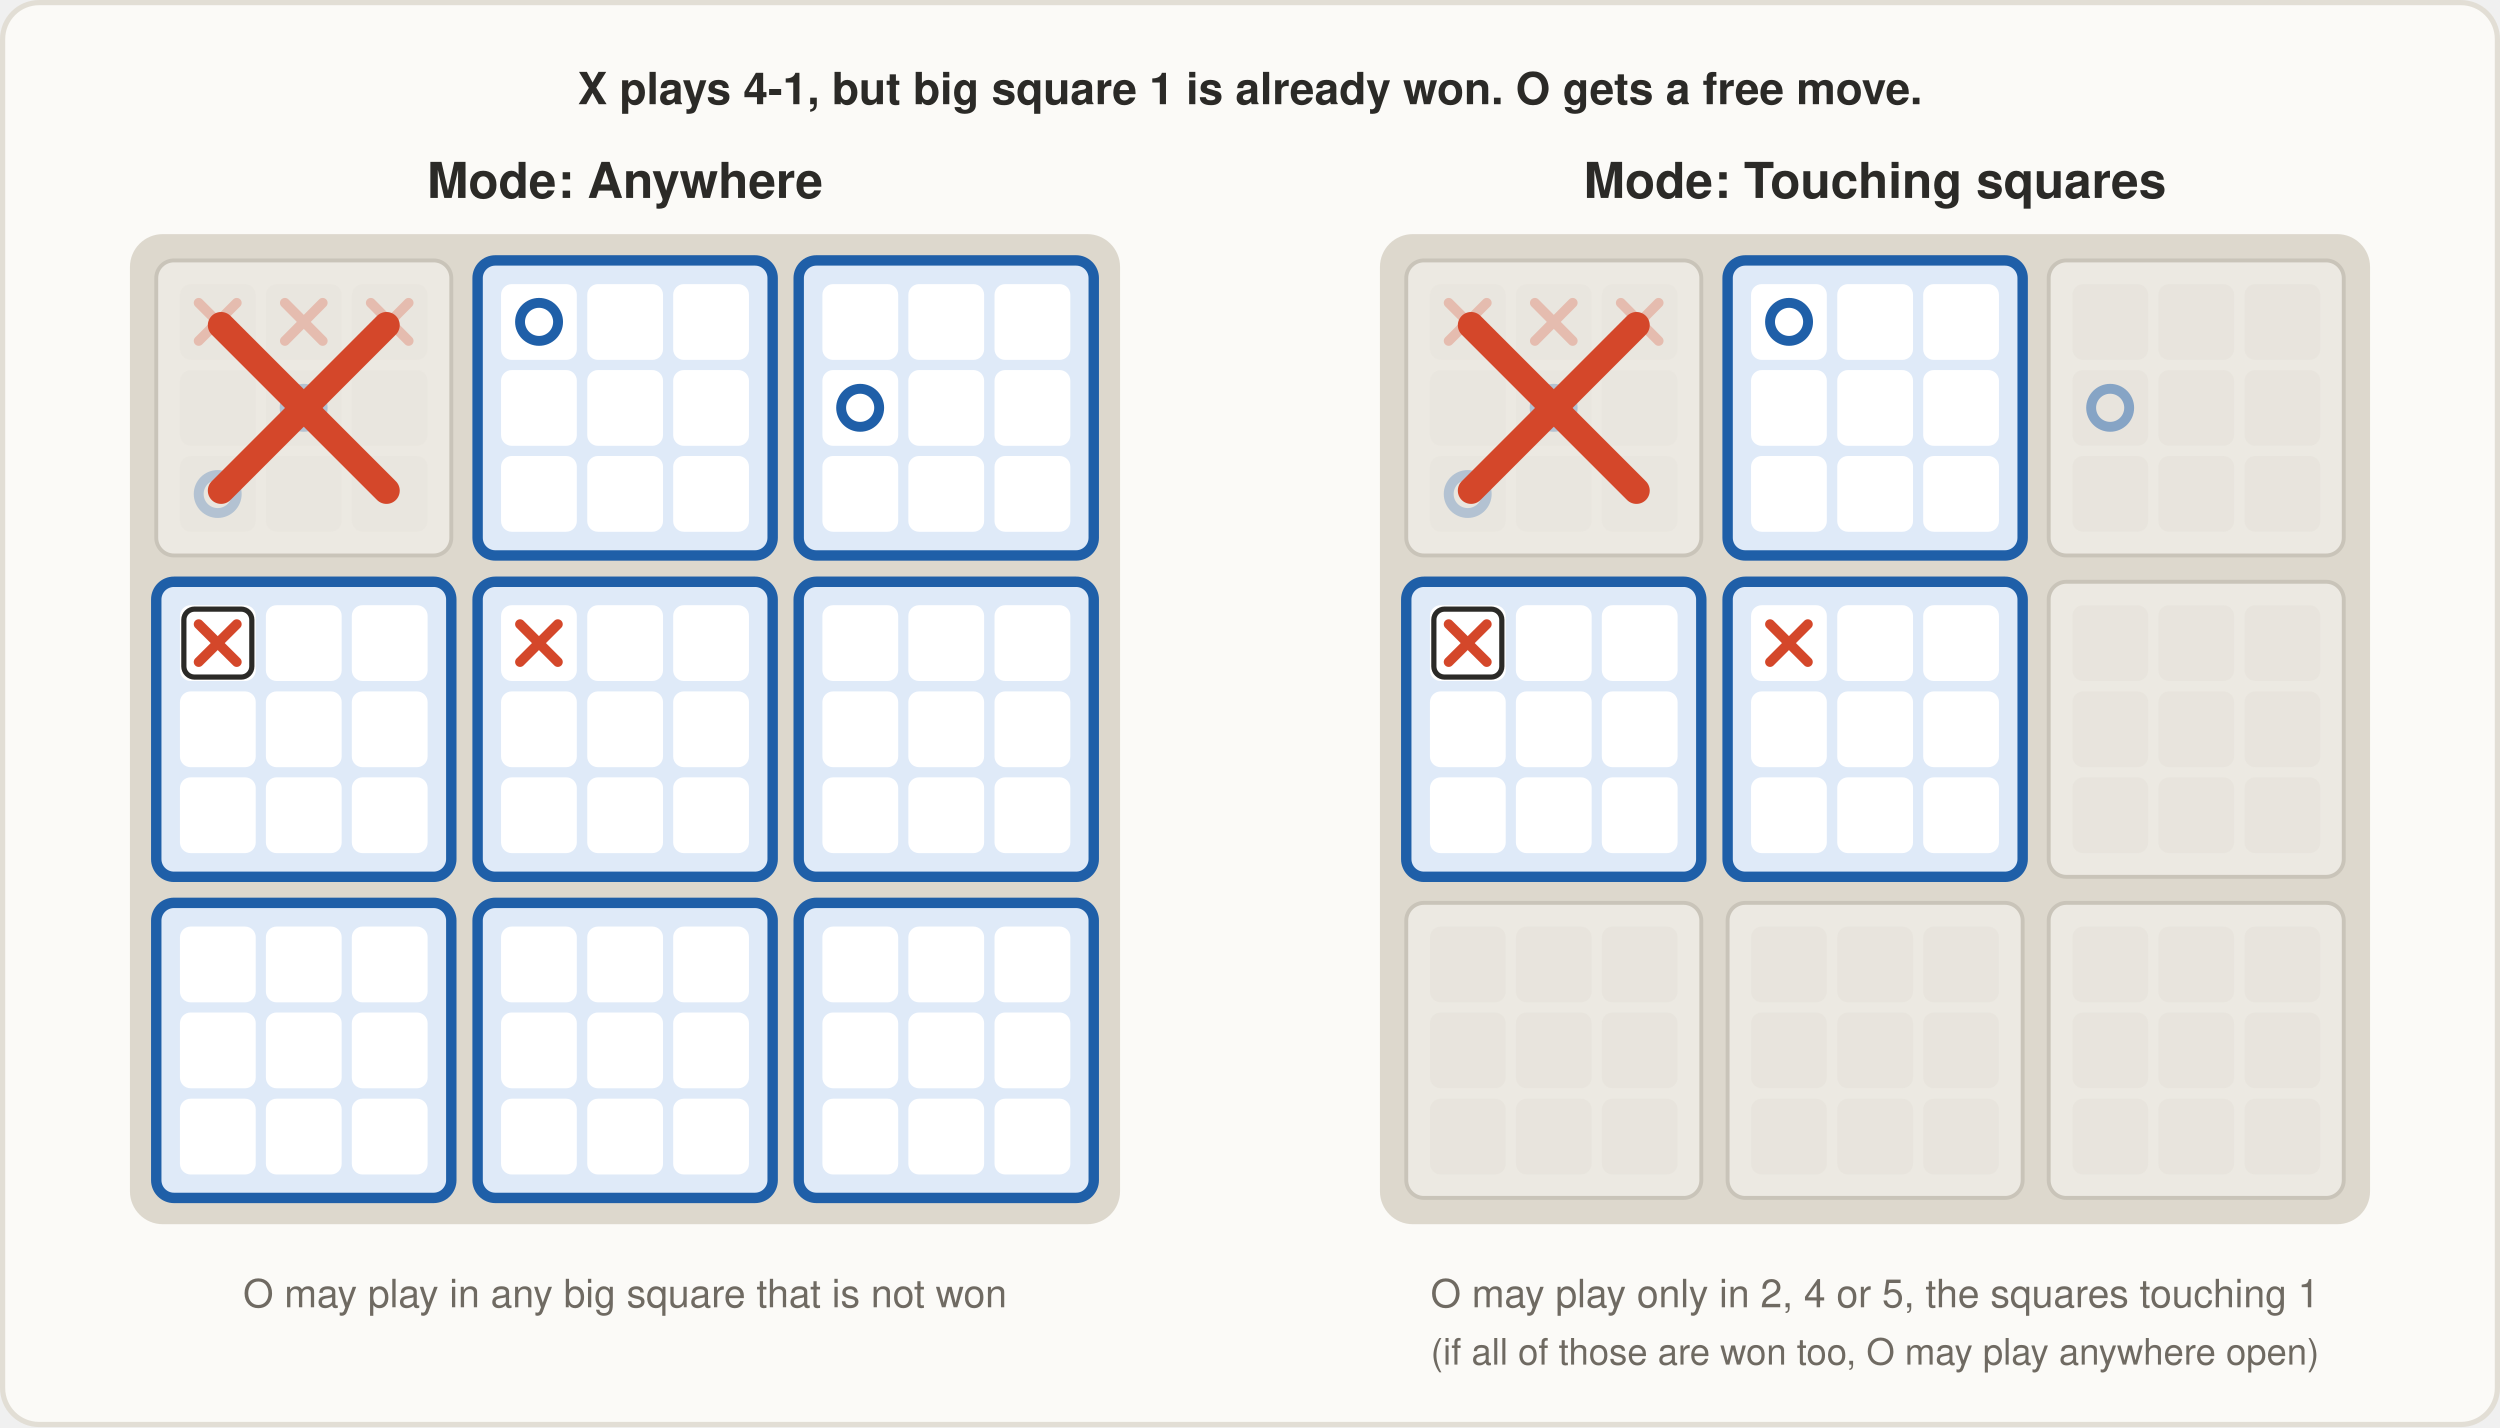
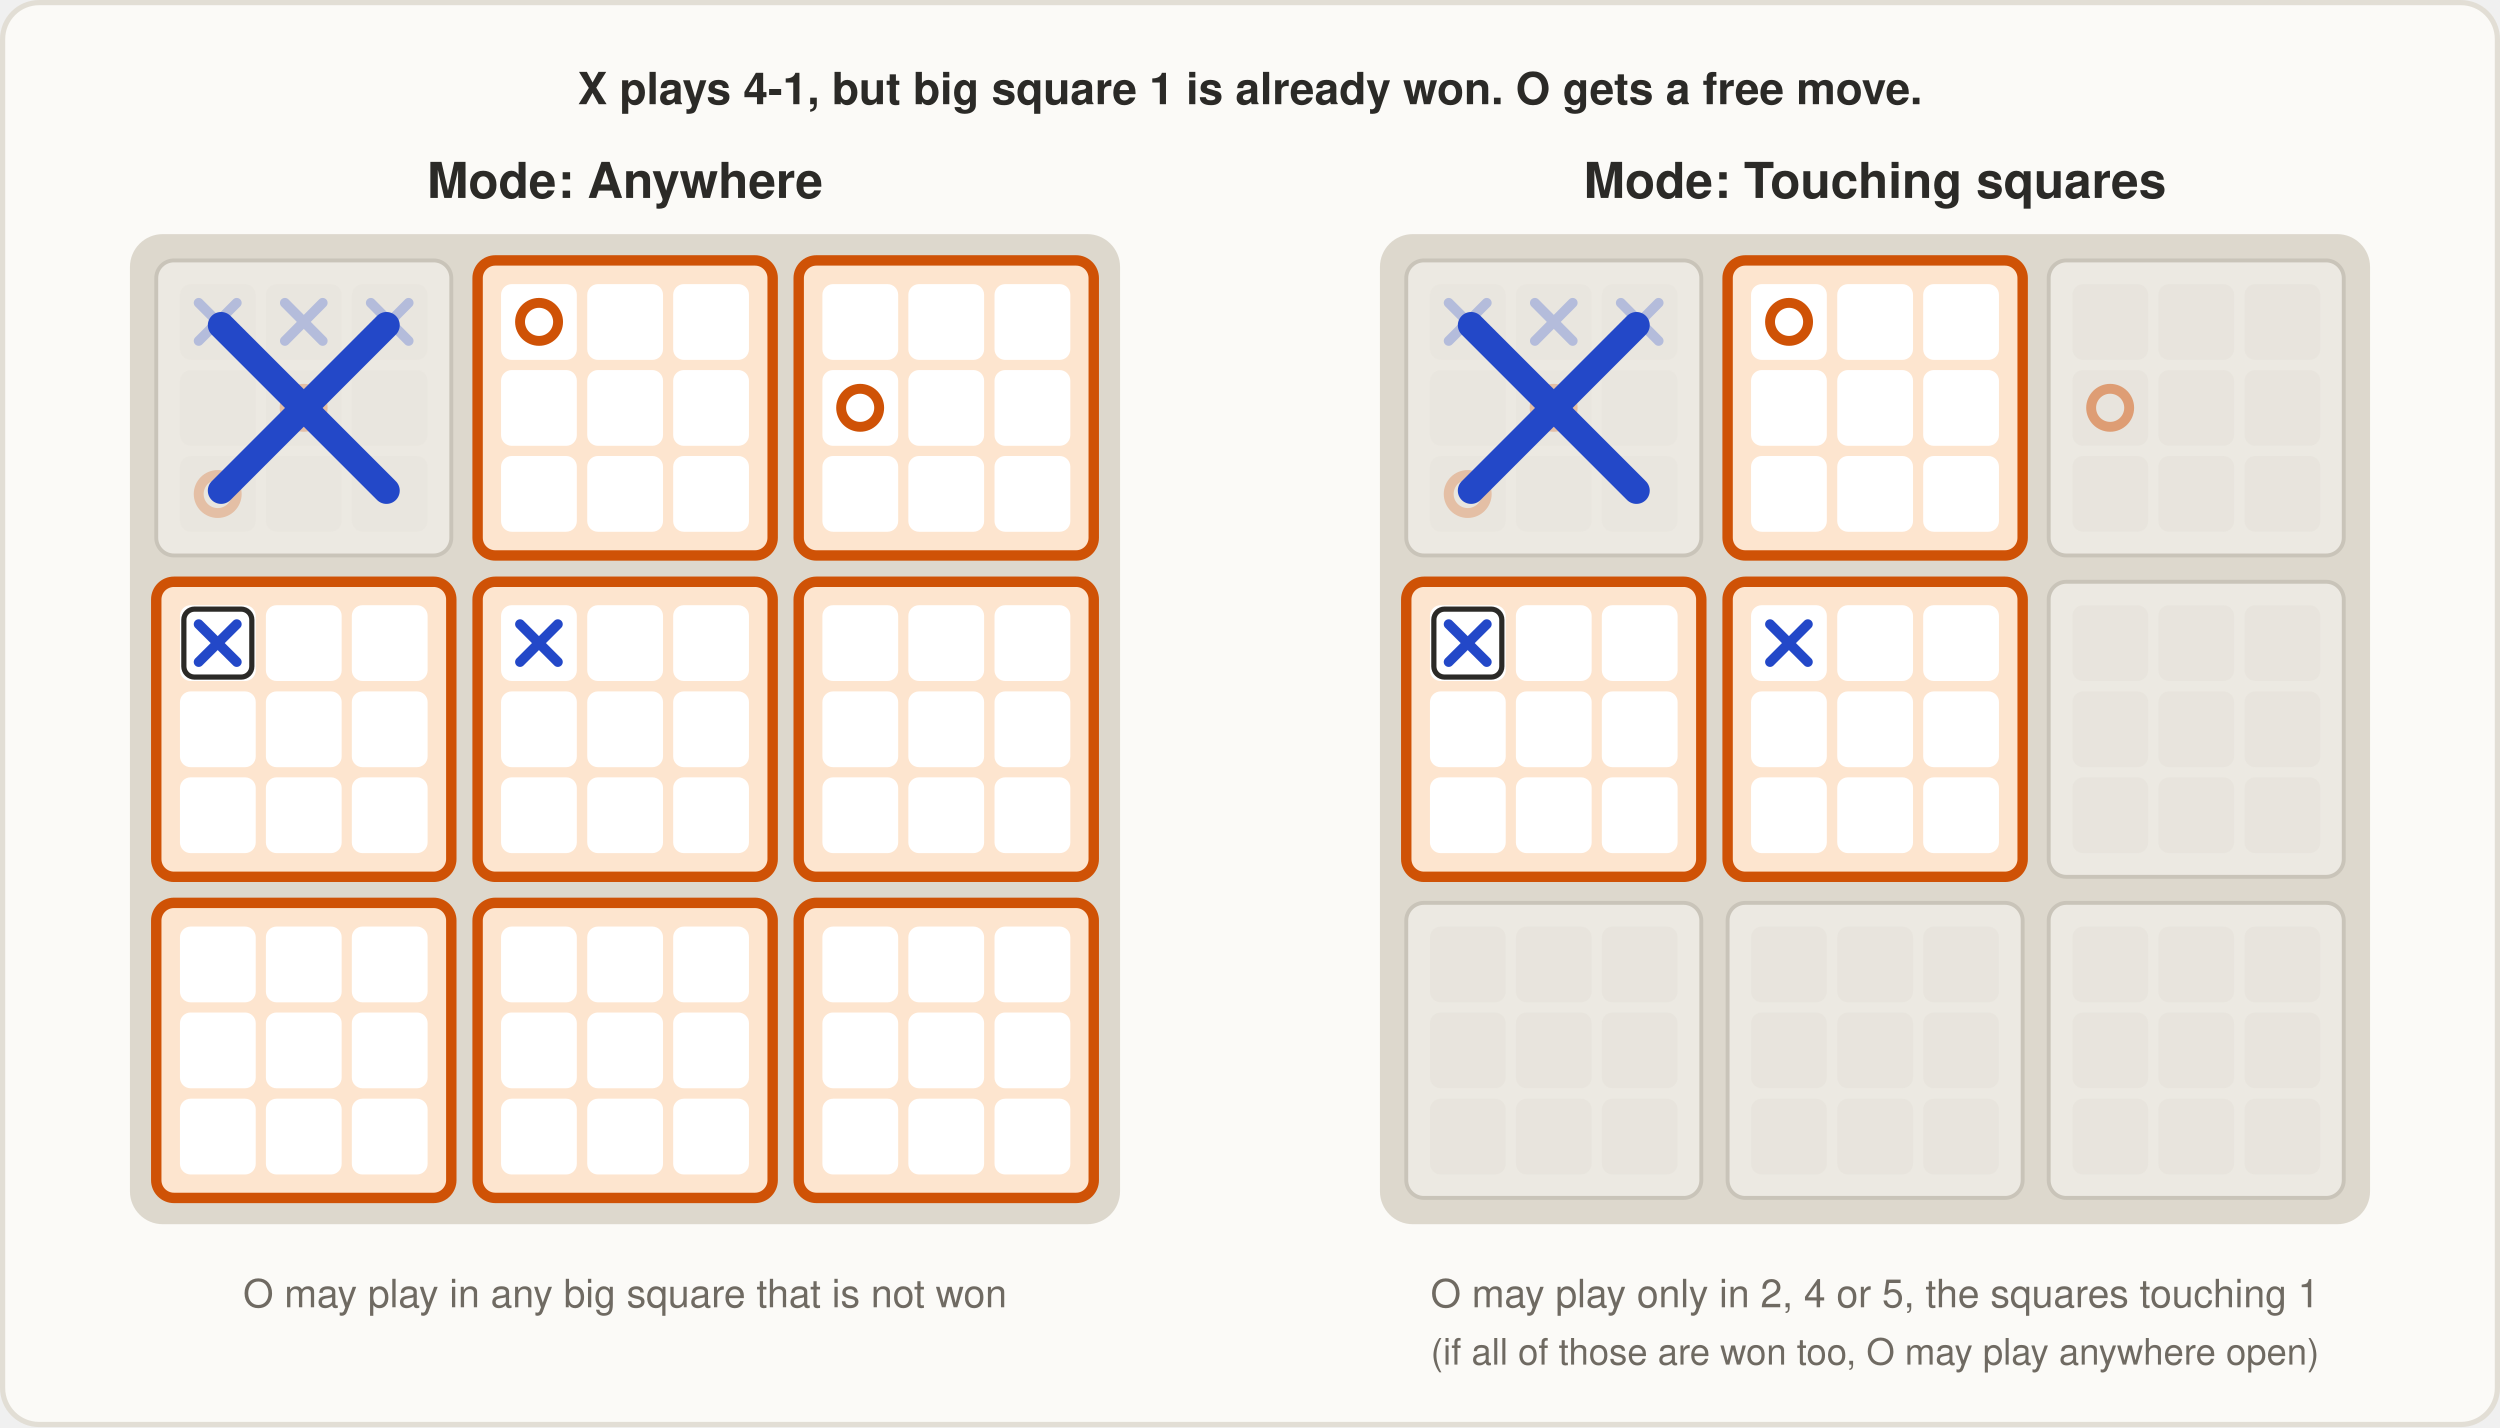
<svg xmlns="http://www.w3.org/2000/svg" viewBox="0 0 960 548" width="960" height="548" font-family="-apple-system, 'Segoe UI', Helvetica, Arial, sans-serif">
  <defs>
    <marker id="arr" viewBox="0 0 10 10" refX="8" refY="5" markerWidth="7" markerHeight="7" orient="auto-start-reverse">
      <path d="M0,0 L10,5 L0,10 z" fill="#2B2A27" />
    </marker>
  </defs>
  <rect x="1" y="1" width="958" height="546" rx="14" fill="#FBFAF7" stroke="#E2DED5" stroke-width="2" />
  <text x="480" y="40" font-size="17" font-weight="600" fill="#2B2A27" text-anchor="middle">X plays 4-1, but big square 1 is already won. O gets a free move.</text>
  <text x="240" y="76" font-size="19" font-weight="700" fill="#2B2A27" text-anchor="middle">Mode: Anywhere</text>
  <text x="720" y="76" font-size="19" font-weight="700" fill="#2B2A27" text-anchor="middle">Mode: Touching squares</text>
  <rect x="49.9" y="89.9" width="380.2" height="380.2" rx="12.6" fill="#DDD8CD" />
  <rect x="60.0" y="100.0" width="113.3" height="113.3" rx="6.8" fill="#ECE9E2" stroke="#C9C4B9" stroke-width="1.5" />
  <g opacity="0.28">
    <rect x="69.1" y="109.1" width="29.1" height="29.1" rx="4.1" fill="#E4E0D8" />
-     <g stroke="#D4472A" stroke-width="3.8" stroke-linecap="round" opacity="1.0">
+     <g stroke="#2348C8" stroke-width="3.8" stroke-linecap="round" opacity="1.0">
      <line x1="76.3" y1="116.3" x2="90.9" y2="130.9" />
      <line x1="90.9" y1="116.3" x2="76.3" y2="130.9" />
    </g>
    <rect x="102.1" y="109.1" width="29.1" height="29.1" rx="4.1" fill="#E4E0D8" />
-     <g stroke="#D4472A" stroke-width="3.8" stroke-linecap="round" opacity="1.0">
+     <g stroke="#2348C8" stroke-width="3.8" stroke-linecap="round" opacity="1.0">
      <line x1="109.4" y1="116.3" x2="123.9" y2="130.9" />
      <line x1="123.9" y1="116.3" x2="109.4" y2="130.9" />
    </g>
    <rect x="135.1" y="109.1" width="29.1" height="29.1" rx="4.1" fill="#E4E0D8" />
-     <g stroke="#D4472A" stroke-width="3.8" stroke-linecap="round" opacity="1.0">
+     <g stroke="#2348C8" stroke-width="3.8" stroke-linecap="round" opacity="1.0">
      <line x1="142.4" y1="116.3" x2="156.9" y2="130.9" />
      <line x1="156.9" y1="116.3" x2="142.4" y2="130.9" />
    </g>
    <rect x="69.1" y="142.1" width="29.1" height="29.1" rx="4.1" fill="#E4E0D8" />
    <rect x="102.1" y="142.1" width="29.1" height="29.1" rx="4.1" fill="#E4E0D8" />
-     <circle cx="116.6" cy="156.6" r="7.3" fill="none" stroke="#1F5FA8" stroke-width="3.8" opacity="1.0" />
+     <circle cx="116.6" cy="156.6" r="7.3" fill="none" stroke="#CF5206" stroke-width="3.8" opacity="1.0" />
    <rect x="135.1" y="142.1" width="29.1" height="29.1" rx="4.1" fill="#E4E0D8" />
    <rect x="69.1" y="175.1" width="29.1" height="29.1" rx="4.1" fill="#E4E0D8" />
-     <circle cx="83.6" cy="189.7" r="7.3" fill="none" stroke="#1F5FA8" stroke-width="3.8" opacity="1.0" />
+     <circle cx="83.6" cy="189.7" r="7.3" fill="none" stroke="#CF5206" stroke-width="3.8" opacity="1.0" />
    <rect x="102.1" y="175.1" width="29.1" height="29.1" rx="4.1" fill="#E4E0D8" />
    <rect x="135.1" y="175.1" width="29.1" height="29.1" rx="4.1" fill="#E4E0D8" />
  </g>
-   <g stroke="#D4472A" stroke-width="10.2" stroke-linecap="round" opacity="1.0">
+   <g stroke="#2348C8" stroke-width="10.2" stroke-linecap="round" opacity="1.0">
    <line x1="84.9" y1="124.9" x2="148.4" y2="188.4" />
    <line x1="148.4" y1="124.9" x2="84.9" y2="188.4" />
  </g>
-   <rect x="183.4" y="100.0" width="113.3" height="113.3" rx="6.8" fill="#DFEAF8" stroke="#1F5FA8" stroke-width="4" />
+   <rect x="183.4" y="100.0" width="113.3" height="113.3" rx="6.8" fill="#FDE5CF" stroke="#CF5206" stroke-width="4" />
  <g opacity="1">
    <rect x="192.4" y="109.1" width="29.1" height="29.1" rx="4.1" fill="#FFFFFF" />
-     <circle cx="207.0" cy="123.6" r="7.3" fill="none" stroke="#1F5FA8" stroke-width="3.8" opacity="1.0" />
+     <circle cx="207.0" cy="123.6" r="7.3" fill="none" stroke="#CF5206" stroke-width="3.8" opacity="1.0" />
    <rect x="225.5" y="109.1" width="29.1" height="29.1" rx="4.1" fill="#FFFFFF" />
    <rect x="258.5" y="109.1" width="29.1" height="29.1" rx="4.1" fill="#FFFFFF" />
    <rect x="192.4" y="142.1" width="29.1" height="29.1" rx="4.1" fill="#FFFFFF" />
    <rect x="225.5" y="142.1" width="29.1" height="29.1" rx="4.1" fill="#FFFFFF" />
    <rect x="258.5" y="142.1" width="29.1" height="29.1" rx="4.1" fill="#FFFFFF" />
    <rect x="192.4" y="175.1" width="29.1" height="29.1" rx="4.1" fill="#FFFFFF" />
    <rect x="225.5" y="175.1" width="29.1" height="29.1" rx="4.1" fill="#FFFFFF" />
    <rect x="258.5" y="175.1" width="29.1" height="29.1" rx="4.1" fill="#FFFFFF" />
  </g>
-   <rect x="306.7" y="100.0" width="113.3" height="113.3" rx="6.8" fill="#DFEAF8" stroke="#1F5FA8" stroke-width="4" />
+   <rect x="306.7" y="100.0" width="113.3" height="113.3" rx="6.8" fill="#FDE5CF" stroke="#CF5206" stroke-width="4" />
  <g opacity="1">
    <rect x="315.8" y="109.1" width="29.1" height="29.1" rx="4.1" fill="#FFFFFF" />
    <rect x="348.8" y="109.1" width="29.1" height="29.1" rx="4.1" fill="#FFFFFF" />
    <rect x="381.9" y="109.1" width="29.1" height="29.1" rx="4.1" fill="#FFFFFF" />
    <rect x="315.8" y="142.1" width="29.1" height="29.1" rx="4.1" fill="#FFFFFF" />
-     <circle cx="330.3" cy="156.6" r="7.3" fill="none" stroke="#1F5FA8" stroke-width="3.8" opacity="1.0" />
+     <circle cx="330.3" cy="156.6" r="7.3" fill="none" stroke="#CF5206" stroke-width="3.8" opacity="1.0" />
    <rect x="348.8" y="142.1" width="29.1" height="29.1" rx="4.1" fill="#FFFFFF" />
    <rect x="381.9" y="142.1" width="29.1" height="29.1" rx="4.1" fill="#FFFFFF" />
    <rect x="315.8" y="175.1" width="29.1" height="29.1" rx="4.1" fill="#FFFFFF" />
    <rect x="348.8" y="175.1" width="29.1" height="29.1" rx="4.1" fill="#FFFFFF" />
    <rect x="381.9" y="175.1" width="29.1" height="29.1" rx="4.1" fill="#FFFFFF" />
  </g>
-   <rect x="60.0" y="223.4" width="113.3" height="113.3" rx="6.8" fill="#DFEAF8" stroke="#1F5FA8" stroke-width="4" />
+   <rect x="60.0" y="223.4" width="113.3" height="113.3" rx="6.8" fill="#FDE5CF" stroke="#CF5206" stroke-width="4" />
  <g opacity="1">
    <rect x="69.1" y="232.4" width="29.1" height="29.1" rx="4.1" fill="#FFFFFF" />
-     <g stroke="#D4472A" stroke-width="3.8" stroke-linecap="round" opacity="1.0">
+     <g stroke="#2348C8" stroke-width="3.8" stroke-linecap="round" opacity="1.0">
      <line x1="76.3" y1="239.7" x2="90.9" y2="254.2" />
      <line x1="90.9" y1="239.7" x2="76.3" y2="254.2" />
    </g>
    <rect x="70.6" y="233.9" width="26.1" height="26.1" rx="4.1" fill="none" stroke="#2B2A27" stroke-width="2" stroke-dasharray="1 0" />
    <rect x="102.1" y="232.4" width="29.1" height="29.1" rx="4.1" fill="#FFFFFF" />
    <rect x="135.1" y="232.4" width="29.1" height="29.1" rx="4.1" fill="#FFFFFF" />
    <rect x="69.1" y="265.5" width="29.1" height="29.1" rx="4.1" fill="#FFFFFF" />
    <rect x="102.1" y="265.5" width="29.1" height="29.1" rx="4.1" fill="#FFFFFF" />
    <rect x="135.1" y="265.5" width="29.1" height="29.1" rx="4.1" fill="#FFFFFF" />
    <rect x="69.1" y="298.5" width="29.1" height="29.1" rx="4.1" fill="#FFFFFF" />
    <rect x="102.1" y="298.5" width="29.1" height="29.1" rx="4.1" fill="#FFFFFF" />
    <rect x="135.1" y="298.5" width="29.1" height="29.1" rx="4.1" fill="#FFFFFF" />
  </g>
-   <rect x="183.4" y="223.4" width="113.3" height="113.3" rx="6.8" fill="#DFEAF8" stroke="#1F5FA8" stroke-width="4" />
+   <rect x="183.4" y="223.4" width="113.3" height="113.3" rx="6.8" fill="#FDE5CF" stroke="#CF5206" stroke-width="4" />
  <g opacity="1">
    <rect x="192.4" y="232.4" width="29.1" height="29.1" rx="4.1" fill="#FFFFFF" />
-     <g stroke="#D4472A" stroke-width="3.8" stroke-linecap="round" opacity="1.0">
+     <g stroke="#2348C8" stroke-width="3.8" stroke-linecap="round" opacity="1.0">
      <line x1="199.7" y1="239.7" x2="214.2" y2="254.2" />
      <line x1="214.2" y1="239.7" x2="199.7" y2="254.2" />
    </g>
    <rect x="225.5" y="232.4" width="29.1" height="29.1" rx="4.1" fill="#FFFFFF" />
    <rect x="258.5" y="232.4" width="29.1" height="29.1" rx="4.1" fill="#FFFFFF" />
    <rect x="192.4" y="265.5" width="29.1" height="29.1" rx="4.1" fill="#FFFFFF" />
    <rect x="225.5" y="265.5" width="29.1" height="29.1" rx="4.1" fill="#FFFFFF" />
    <rect x="258.5" y="265.5" width="29.1" height="29.1" rx="4.1" fill="#FFFFFF" />
    <rect x="192.4" y="298.5" width="29.1" height="29.1" rx="4.1" fill="#FFFFFF" />
    <rect x="225.5" y="298.5" width="29.1" height="29.1" rx="4.1" fill="#FFFFFF" />
    <rect x="258.5" y="298.5" width="29.1" height="29.1" rx="4.1" fill="#FFFFFF" />
  </g>
-   <rect x="306.7" y="223.4" width="113.3" height="113.3" rx="6.8" fill="#DFEAF8" stroke="#1F5FA8" stroke-width="4" />
+   <rect x="306.7" y="223.4" width="113.3" height="113.3" rx="6.8" fill="#FDE5CF" stroke="#CF5206" stroke-width="4" />
  <g opacity="1">
    <rect x="315.8" y="232.4" width="29.1" height="29.1" rx="4.1" fill="#FFFFFF" />
    <rect x="348.8" y="232.4" width="29.1" height="29.1" rx="4.1" fill="#FFFFFF" />
    <rect x="381.9" y="232.4" width="29.1" height="29.1" rx="4.1" fill="#FFFFFF" />
    <rect x="315.8" y="265.5" width="29.1" height="29.1" rx="4.1" fill="#FFFFFF" />
    <rect x="348.8" y="265.5" width="29.1" height="29.1" rx="4.1" fill="#FFFFFF" />
    <rect x="381.9" y="265.5" width="29.1" height="29.1" rx="4.1" fill="#FFFFFF" />
    <rect x="315.8" y="298.5" width="29.1" height="29.1" rx="4.1" fill="#FFFFFF" />
    <rect x="348.8" y="298.5" width="29.1" height="29.1" rx="4.1" fill="#FFFFFF" />
    <rect x="381.9" y="298.5" width="29.1" height="29.1" rx="4.1" fill="#FFFFFF" />
  </g>
-   <rect x="60.0" y="346.7" width="113.3" height="113.3" rx="6.8" fill="#DFEAF8" stroke="#1F5FA8" stroke-width="4" />
+   <rect x="60.0" y="346.7" width="113.3" height="113.3" rx="6.8" fill="#FDE5CF" stroke="#CF5206" stroke-width="4" />
  <g opacity="1">
    <rect x="69.1" y="355.8" width="29.1" height="29.1" rx="4.1" fill="#FFFFFF" />
    <rect x="102.1" y="355.8" width="29.1" height="29.1" rx="4.1" fill="#FFFFFF" />
    <rect x="135.1" y="355.8" width="29.1" height="29.1" rx="4.1" fill="#FFFFFF" />
    <rect x="69.1" y="388.8" width="29.1" height="29.1" rx="4.1" fill="#FFFFFF" />
    <rect x="102.1" y="388.8" width="29.1" height="29.1" rx="4.1" fill="#FFFFFF" />
    <rect x="135.1" y="388.8" width="29.1" height="29.1" rx="4.1" fill="#FFFFFF" />
    <rect x="69.1" y="421.9" width="29.1" height="29.1" rx="4.1" fill="#FFFFFF" />
    <rect x="102.1" y="421.9" width="29.1" height="29.1" rx="4.1" fill="#FFFFFF" />
    <rect x="135.1" y="421.9" width="29.1" height="29.1" rx="4.1" fill="#FFFFFF" />
  </g>
-   <rect x="183.4" y="346.7" width="113.3" height="113.3" rx="6.8" fill="#DFEAF8" stroke="#1F5FA8" stroke-width="4" />
+   <rect x="183.4" y="346.7" width="113.3" height="113.3" rx="6.8" fill="#FDE5CF" stroke="#CF5206" stroke-width="4" />
  <g opacity="1">
    <rect x="192.4" y="355.8" width="29.1" height="29.1" rx="4.1" fill="#FFFFFF" />
    <rect x="225.5" y="355.8" width="29.1" height="29.1" rx="4.1" fill="#FFFFFF" />
    <rect x="258.5" y="355.8" width="29.1" height="29.1" rx="4.1" fill="#FFFFFF" />
    <rect x="192.4" y="388.8" width="29.1" height="29.1" rx="4.1" fill="#FFFFFF" />
    <rect x="225.5" y="388.8" width="29.1" height="29.1" rx="4.1" fill="#FFFFFF" />
    <rect x="258.5" y="388.8" width="29.1" height="29.1" rx="4.1" fill="#FFFFFF" />
    <rect x="192.4" y="421.9" width="29.1" height="29.1" rx="4.1" fill="#FFFFFF" />
    <rect x="225.5" y="421.9" width="29.1" height="29.1" rx="4.1" fill="#FFFFFF" />
    <rect x="258.5" y="421.9" width="29.1" height="29.1" rx="4.1" fill="#FFFFFF" />
  </g>
-   <rect x="306.7" y="346.7" width="113.3" height="113.3" rx="6.8" fill="#DFEAF8" stroke="#1F5FA8" stroke-width="4" />
+   <rect x="306.7" y="346.7" width="113.3" height="113.3" rx="6.8" fill="#FDE5CF" stroke="#CF5206" stroke-width="4" />
  <g opacity="1">
    <rect x="315.8" y="355.8" width="29.1" height="29.1" rx="4.1" fill="#FFFFFF" />
    <rect x="348.8" y="355.8" width="29.1" height="29.1" rx="4.1" fill="#FFFFFF" />
    <rect x="381.9" y="355.8" width="29.1" height="29.1" rx="4.1" fill="#FFFFFF" />
    <rect x="315.8" y="388.8" width="29.1" height="29.1" rx="4.1" fill="#FFFFFF" />
    <rect x="348.8" y="388.8" width="29.1" height="29.1" rx="4.1" fill="#FFFFFF" />
    <rect x="381.9" y="388.8" width="29.1" height="29.1" rx="4.1" fill="#FFFFFF" />
    <rect x="315.8" y="421.9" width="29.1" height="29.1" rx="4.1" fill="#FFFFFF" />
    <rect x="348.8" y="421.9" width="29.1" height="29.1" rx="4.1" fill="#FFFFFF" />
    <rect x="381.9" y="421.9" width="29.1" height="29.1" rx="4.1" fill="#FFFFFF" />
  </g>
  <rect x="529.9" y="89.9" width="380.2" height="380.2" rx="12.6" fill="#DDD8CD" />
  <rect x="540.0" y="100.0" width="113.3" height="113.3" rx="6.8" fill="#ECE9E2" stroke="#C9C4B9" stroke-width="1.5" />
  <g opacity="0.28">
    <rect x="549.1" y="109.1" width="29.1" height="29.1" rx="4.1" fill="#E4E0D8" />
-     <g stroke="#D4472A" stroke-width="3.8" stroke-linecap="round" opacity="1.0">
+     <g stroke="#2348C8" stroke-width="3.8" stroke-linecap="round" opacity="1.0">
      <line x1="556.3" y1="116.3" x2="570.9" y2="130.9" />
      <line x1="570.9" y1="116.3" x2="556.3" y2="130.9" />
    </g>
    <rect x="582.1" y="109.1" width="29.1" height="29.1" rx="4.1" fill="#E4E0D8" />
-     <g stroke="#D4472A" stroke-width="3.8" stroke-linecap="round" opacity="1.0">
+     <g stroke="#2348C8" stroke-width="3.8" stroke-linecap="round" opacity="1.0">
      <line x1="589.4" y1="116.3" x2="603.9" y2="130.9" />
      <line x1="603.9" y1="116.3" x2="589.4" y2="130.9" />
    </g>
    <rect x="615.1" y="109.1" width="29.1" height="29.1" rx="4.1" fill="#E4E0D8" />
-     <g stroke="#D4472A" stroke-width="3.8" stroke-linecap="round" opacity="1.0">
+     <g stroke="#2348C8" stroke-width="3.8" stroke-linecap="round" opacity="1.0">
      <line x1="622.4" y1="116.3" x2="636.9" y2="130.9" />
      <line x1="636.9" y1="116.3" x2="622.4" y2="130.9" />
    </g>
    <rect x="549.1" y="142.1" width="29.1" height="29.1" rx="4.1" fill="#E4E0D8" />
    <rect x="582.1" y="142.1" width="29.1" height="29.1" rx="4.1" fill="#E4E0D8" />
-     <circle cx="596.6" cy="156.6" r="7.3" fill="none" stroke="#1F5FA8" stroke-width="3.8" opacity="1.0" />
+     <circle cx="596.6" cy="156.6" r="7.3" fill="none" stroke="#CF5206" stroke-width="3.8" opacity="1.0" />
    <rect x="615.1" y="142.1" width="29.1" height="29.1" rx="4.1" fill="#E4E0D8" />
    <rect x="549.1" y="175.1" width="29.1" height="29.1" rx="4.1" fill="#E4E0D8" />
-     <circle cx="563.6" cy="189.7" r="7.3" fill="none" stroke="#1F5FA8" stroke-width="3.8" opacity="1.0" />
+     <circle cx="563.6" cy="189.7" r="7.3" fill="none" stroke="#CF5206" stroke-width="3.8" opacity="1.0" />
    <rect x="582.1" y="175.1" width="29.1" height="29.1" rx="4.1" fill="#E4E0D8" />
    <rect x="615.1" y="175.1" width="29.1" height="29.1" rx="4.1" fill="#E4E0D8" />
  </g>
-   <g stroke="#D4472A" stroke-width="10.2" stroke-linecap="round" opacity="1.0">
+   <g stroke="#2348C8" stroke-width="10.2" stroke-linecap="round" opacity="1.0">
    <line x1="564.9" y1="124.9" x2="628.4" y2="188.4" />
    <line x1="628.4" y1="124.9" x2="564.9" y2="188.4" />
  </g>
-   <rect x="663.4" y="100.0" width="113.3" height="113.3" rx="6.8" fill="#DFEAF8" stroke="#1F5FA8" stroke-width="4" />
+   <rect x="663.4" y="100.0" width="113.3" height="113.3" rx="6.8" fill="#FDE5CF" stroke="#CF5206" stroke-width="4" />
  <g opacity="1">
    <rect x="672.4" y="109.1" width="29.1" height="29.1" rx="4.1" fill="#FFFFFF" />
-     <circle cx="687.0" cy="123.6" r="7.3" fill="none" stroke="#1F5FA8" stroke-width="3.8" opacity="1.0" />
+     <circle cx="687.0" cy="123.6" r="7.3" fill="none" stroke="#CF5206" stroke-width="3.8" opacity="1.0" />
    <rect x="705.5" y="109.1" width="29.1" height="29.1" rx="4.1" fill="#FFFFFF" />
    <rect x="738.5" y="109.1" width="29.1" height="29.1" rx="4.1" fill="#FFFFFF" />
    <rect x="672.4" y="142.1" width="29.1" height="29.1" rx="4.1" fill="#FFFFFF" />
    <rect x="705.5" y="142.1" width="29.1" height="29.1" rx="4.1" fill="#FFFFFF" />
    <rect x="738.5" y="142.1" width="29.1" height="29.1" rx="4.1" fill="#FFFFFF" />
    <rect x="672.4" y="175.1" width="29.1" height="29.1" rx="4.1" fill="#FFFFFF" />
    <rect x="705.5" y="175.1" width="29.1" height="29.1" rx="4.1" fill="#FFFFFF" />
    <rect x="738.5" y="175.1" width="29.1" height="29.1" rx="4.1" fill="#FFFFFF" />
  </g>
  <rect x="786.7" y="100.0" width="113.3" height="113.3" rx="6.8" fill="#ECE9E2" stroke="#C9C4B9" stroke-width="1.5" />
  <g opacity="0.5">
    <rect x="795.8" y="109.1" width="29.1" height="29.1" rx="4.1" fill="#E4E0D8" />
    <rect x="828.8" y="109.1" width="29.1" height="29.1" rx="4.1" fill="#E4E0D8" />
    <rect x="861.9" y="109.1" width="29.1" height="29.1" rx="4.1" fill="#E4E0D8" />
    <rect x="795.8" y="142.1" width="29.1" height="29.1" rx="4.1" fill="#E4E0D8" />
-     <circle cx="810.3" cy="156.6" r="7.3" fill="none" stroke="#1F5FA8" stroke-width="3.8" opacity="1.0" />
+     <circle cx="810.3" cy="156.6" r="7.3" fill="none" stroke="#CF5206" stroke-width="3.8" opacity="1.0" />
    <rect x="828.8" y="142.1" width="29.1" height="29.1" rx="4.1" fill="#E4E0D8" />
    <rect x="861.9" y="142.1" width="29.1" height="29.1" rx="4.1" fill="#E4E0D8" />
    <rect x="795.8" y="175.1" width="29.1" height="29.1" rx="4.1" fill="#E4E0D8" />
    <rect x="828.8" y="175.1" width="29.1" height="29.1" rx="4.1" fill="#E4E0D8" />
    <rect x="861.9" y="175.1" width="29.1" height="29.1" rx="4.1" fill="#E4E0D8" />
  </g>
-   <rect x="540.0" y="223.4" width="113.3" height="113.3" rx="6.8" fill="#DFEAF8" stroke="#1F5FA8" stroke-width="4" />
+   <rect x="540.0" y="223.4" width="113.3" height="113.3" rx="6.8" fill="#FDE5CF" stroke="#CF5206" stroke-width="4" />
  <g opacity="1">
    <rect x="549.1" y="232.4" width="29.1" height="29.1" rx="4.1" fill="#FFFFFF" />
-     <g stroke="#D4472A" stroke-width="3.8" stroke-linecap="round" opacity="1.0">
+     <g stroke="#2348C8" stroke-width="3.8" stroke-linecap="round" opacity="1.0">
      <line x1="556.3" y1="239.7" x2="570.9" y2="254.2" />
      <line x1="570.9" y1="239.7" x2="556.3" y2="254.2" />
    </g>
    <rect x="550.6" y="233.9" width="26.1" height="26.1" rx="4.1" fill="none" stroke="#2B2A27" stroke-width="2" stroke-dasharray="1 0" />
    <rect x="582.1" y="232.4" width="29.1" height="29.1" rx="4.1" fill="#FFFFFF" />
    <rect x="615.1" y="232.4" width="29.1" height="29.1" rx="4.1" fill="#FFFFFF" />
    <rect x="549.1" y="265.5" width="29.1" height="29.1" rx="4.1" fill="#FFFFFF" />
    <rect x="582.1" y="265.5" width="29.1" height="29.1" rx="4.1" fill="#FFFFFF" />
    <rect x="615.1" y="265.5" width="29.1" height="29.1" rx="4.1" fill="#FFFFFF" />
    <rect x="549.1" y="298.5" width="29.1" height="29.1" rx="4.1" fill="#FFFFFF" />
    <rect x="582.1" y="298.5" width="29.1" height="29.1" rx="4.1" fill="#FFFFFF" />
    <rect x="615.1" y="298.5" width="29.1" height="29.1" rx="4.1" fill="#FFFFFF" />
  </g>
-   <rect x="663.4" y="223.4" width="113.3" height="113.3" rx="6.8" fill="#DFEAF8" stroke="#1F5FA8" stroke-width="4" />
+   <rect x="663.4" y="223.4" width="113.3" height="113.3" rx="6.8" fill="#FDE5CF" stroke="#CF5206" stroke-width="4" />
  <g opacity="1">
    <rect x="672.4" y="232.4" width="29.1" height="29.1" rx="4.1" fill="#FFFFFF" />
-     <g stroke="#D4472A" stroke-width="3.8" stroke-linecap="round" opacity="1.0">
+     <g stroke="#2348C8" stroke-width="3.8" stroke-linecap="round" opacity="1.0">
      <line x1="679.7" y1="239.7" x2="694.2" y2="254.2" />
      <line x1="694.2" y1="239.7" x2="679.7" y2="254.2" />
    </g>
    <rect x="705.5" y="232.4" width="29.1" height="29.1" rx="4.1" fill="#FFFFFF" />
    <rect x="738.5" y="232.4" width="29.1" height="29.1" rx="4.1" fill="#FFFFFF" />
    <rect x="672.4" y="265.5" width="29.1" height="29.1" rx="4.1" fill="#FFFFFF" />
    <rect x="705.5" y="265.5" width="29.1" height="29.1" rx="4.1" fill="#FFFFFF" />
    <rect x="738.5" y="265.5" width="29.1" height="29.1" rx="4.1" fill="#FFFFFF" />
    <rect x="672.4" y="298.5" width="29.1" height="29.1" rx="4.1" fill="#FFFFFF" />
    <rect x="705.5" y="298.5" width="29.1" height="29.1" rx="4.1" fill="#FFFFFF" />
    <rect x="738.5" y="298.5" width="29.1" height="29.1" rx="4.1" fill="#FFFFFF" />
  </g>
  <rect x="786.7" y="223.4" width="113.3" height="113.3" rx="6.8" fill="#ECE9E2" stroke="#C9C4B9" stroke-width="1.5" />
  <g opacity="0.5">
    <rect x="795.8" y="232.4" width="29.1" height="29.1" rx="4.1" fill="#E4E0D8" />
    <rect x="828.8" y="232.4" width="29.1" height="29.1" rx="4.1" fill="#E4E0D8" />
    <rect x="861.9" y="232.4" width="29.1" height="29.1" rx="4.1" fill="#E4E0D8" />
    <rect x="795.8" y="265.5" width="29.1" height="29.1" rx="4.1" fill="#E4E0D8" />
    <rect x="828.8" y="265.5" width="29.1" height="29.1" rx="4.1" fill="#E4E0D8" />
    <rect x="861.9" y="265.5" width="29.1" height="29.1" rx="4.1" fill="#E4E0D8" />
    <rect x="795.8" y="298.5" width="29.1" height="29.1" rx="4.1" fill="#E4E0D8" />
    <rect x="828.8" y="298.5" width="29.1" height="29.1" rx="4.1" fill="#E4E0D8" />
    <rect x="861.9" y="298.5" width="29.1" height="29.1" rx="4.1" fill="#E4E0D8" />
  </g>
  <rect x="540.0" y="346.7" width="113.3" height="113.3" rx="6.8" fill="#ECE9E2" stroke="#C9C4B9" stroke-width="1.5" />
  <g opacity="0.5">
    <rect x="549.1" y="355.8" width="29.1" height="29.1" rx="4.1" fill="#E4E0D8" />
    <rect x="582.1" y="355.8" width="29.1" height="29.1" rx="4.1" fill="#E4E0D8" />
    <rect x="615.1" y="355.8" width="29.1" height="29.1" rx="4.1" fill="#E4E0D8" />
    <rect x="549.1" y="388.8" width="29.1" height="29.1" rx="4.1" fill="#E4E0D8" />
    <rect x="582.1" y="388.8" width="29.1" height="29.1" rx="4.1" fill="#E4E0D8" />
    <rect x="615.1" y="388.8" width="29.1" height="29.1" rx="4.1" fill="#E4E0D8" />
    <rect x="549.1" y="421.9" width="29.1" height="29.1" rx="4.1" fill="#E4E0D8" />
    <rect x="582.1" y="421.9" width="29.1" height="29.1" rx="4.1" fill="#E4E0D8" />
    <rect x="615.1" y="421.9" width="29.1" height="29.1" rx="4.1" fill="#E4E0D8" />
  </g>
  <rect x="663.4" y="346.7" width="113.3" height="113.3" rx="6.8" fill="#ECE9E2" stroke="#C9C4B9" stroke-width="1.5" />
  <g opacity="0.5">
    <rect x="672.4" y="355.8" width="29.1" height="29.1" rx="4.1" fill="#E4E0D8" />
    <rect x="705.5" y="355.8" width="29.1" height="29.1" rx="4.1" fill="#E4E0D8" />
    <rect x="738.5" y="355.8" width="29.1" height="29.1" rx="4.1" fill="#E4E0D8" />
    <rect x="672.4" y="388.8" width="29.1" height="29.1" rx="4.1" fill="#E4E0D8" />
    <rect x="705.5" y="388.8" width="29.1" height="29.1" rx="4.1" fill="#E4E0D8" />
    <rect x="738.5" y="388.8" width="29.1" height="29.1" rx="4.1" fill="#E4E0D8" />
    <rect x="672.4" y="421.9" width="29.1" height="29.1" rx="4.1" fill="#E4E0D8" />
    <rect x="705.5" y="421.9" width="29.1" height="29.1" rx="4.1" fill="#E4E0D8" />
    <rect x="738.5" y="421.9" width="29.1" height="29.1" rx="4.1" fill="#E4E0D8" />
  </g>
  <rect x="786.7" y="346.7" width="113.3" height="113.3" rx="6.8" fill="#ECE9E2" stroke="#C9C4B9" stroke-width="1.5" />
  <g opacity="0.5">
    <rect x="795.8" y="355.8" width="29.1" height="29.1" rx="4.1" fill="#E4E0D8" />
    <rect x="828.8" y="355.8" width="29.1" height="29.1" rx="4.1" fill="#E4E0D8" />
    <rect x="861.9" y="355.8" width="29.1" height="29.1" rx="4.1" fill="#E4E0D8" />
    <rect x="795.8" y="388.8" width="29.1" height="29.1" rx="4.1" fill="#E4E0D8" />
    <rect x="828.8" y="388.8" width="29.1" height="29.1" rx="4.1" fill="#E4E0D8" />
    <rect x="861.9" y="388.8" width="29.1" height="29.1" rx="4.1" fill="#E4E0D8" />
    <rect x="795.8" y="421.9" width="29.1" height="29.1" rx="4.1" fill="#E4E0D8" />
    <rect x="828.8" y="421.9" width="29.1" height="29.1" rx="4.1" fill="#E4E0D8" />
    <rect x="861.9" y="421.9" width="29.1" height="29.1" rx="4.1" fill="#E4E0D8" />
  </g>
  <text x="240" y="502" font-size="15" font-weight="400" fill="#6F6A62" text-anchor="middle">O may play in any big square that is not won</text>
  <text x="720" y="502" font-size="15" font-weight="400" fill="#6F6A62" text-anchor="middle">O may play only in 2, 4 or 5, the squares touching 1</text>
  <text x="720" y="524" font-size="14" font-weight="400" fill="#6F6A62" text-anchor="middle">(if all of those are won too, O may play anywhere open)</text>
</svg>
